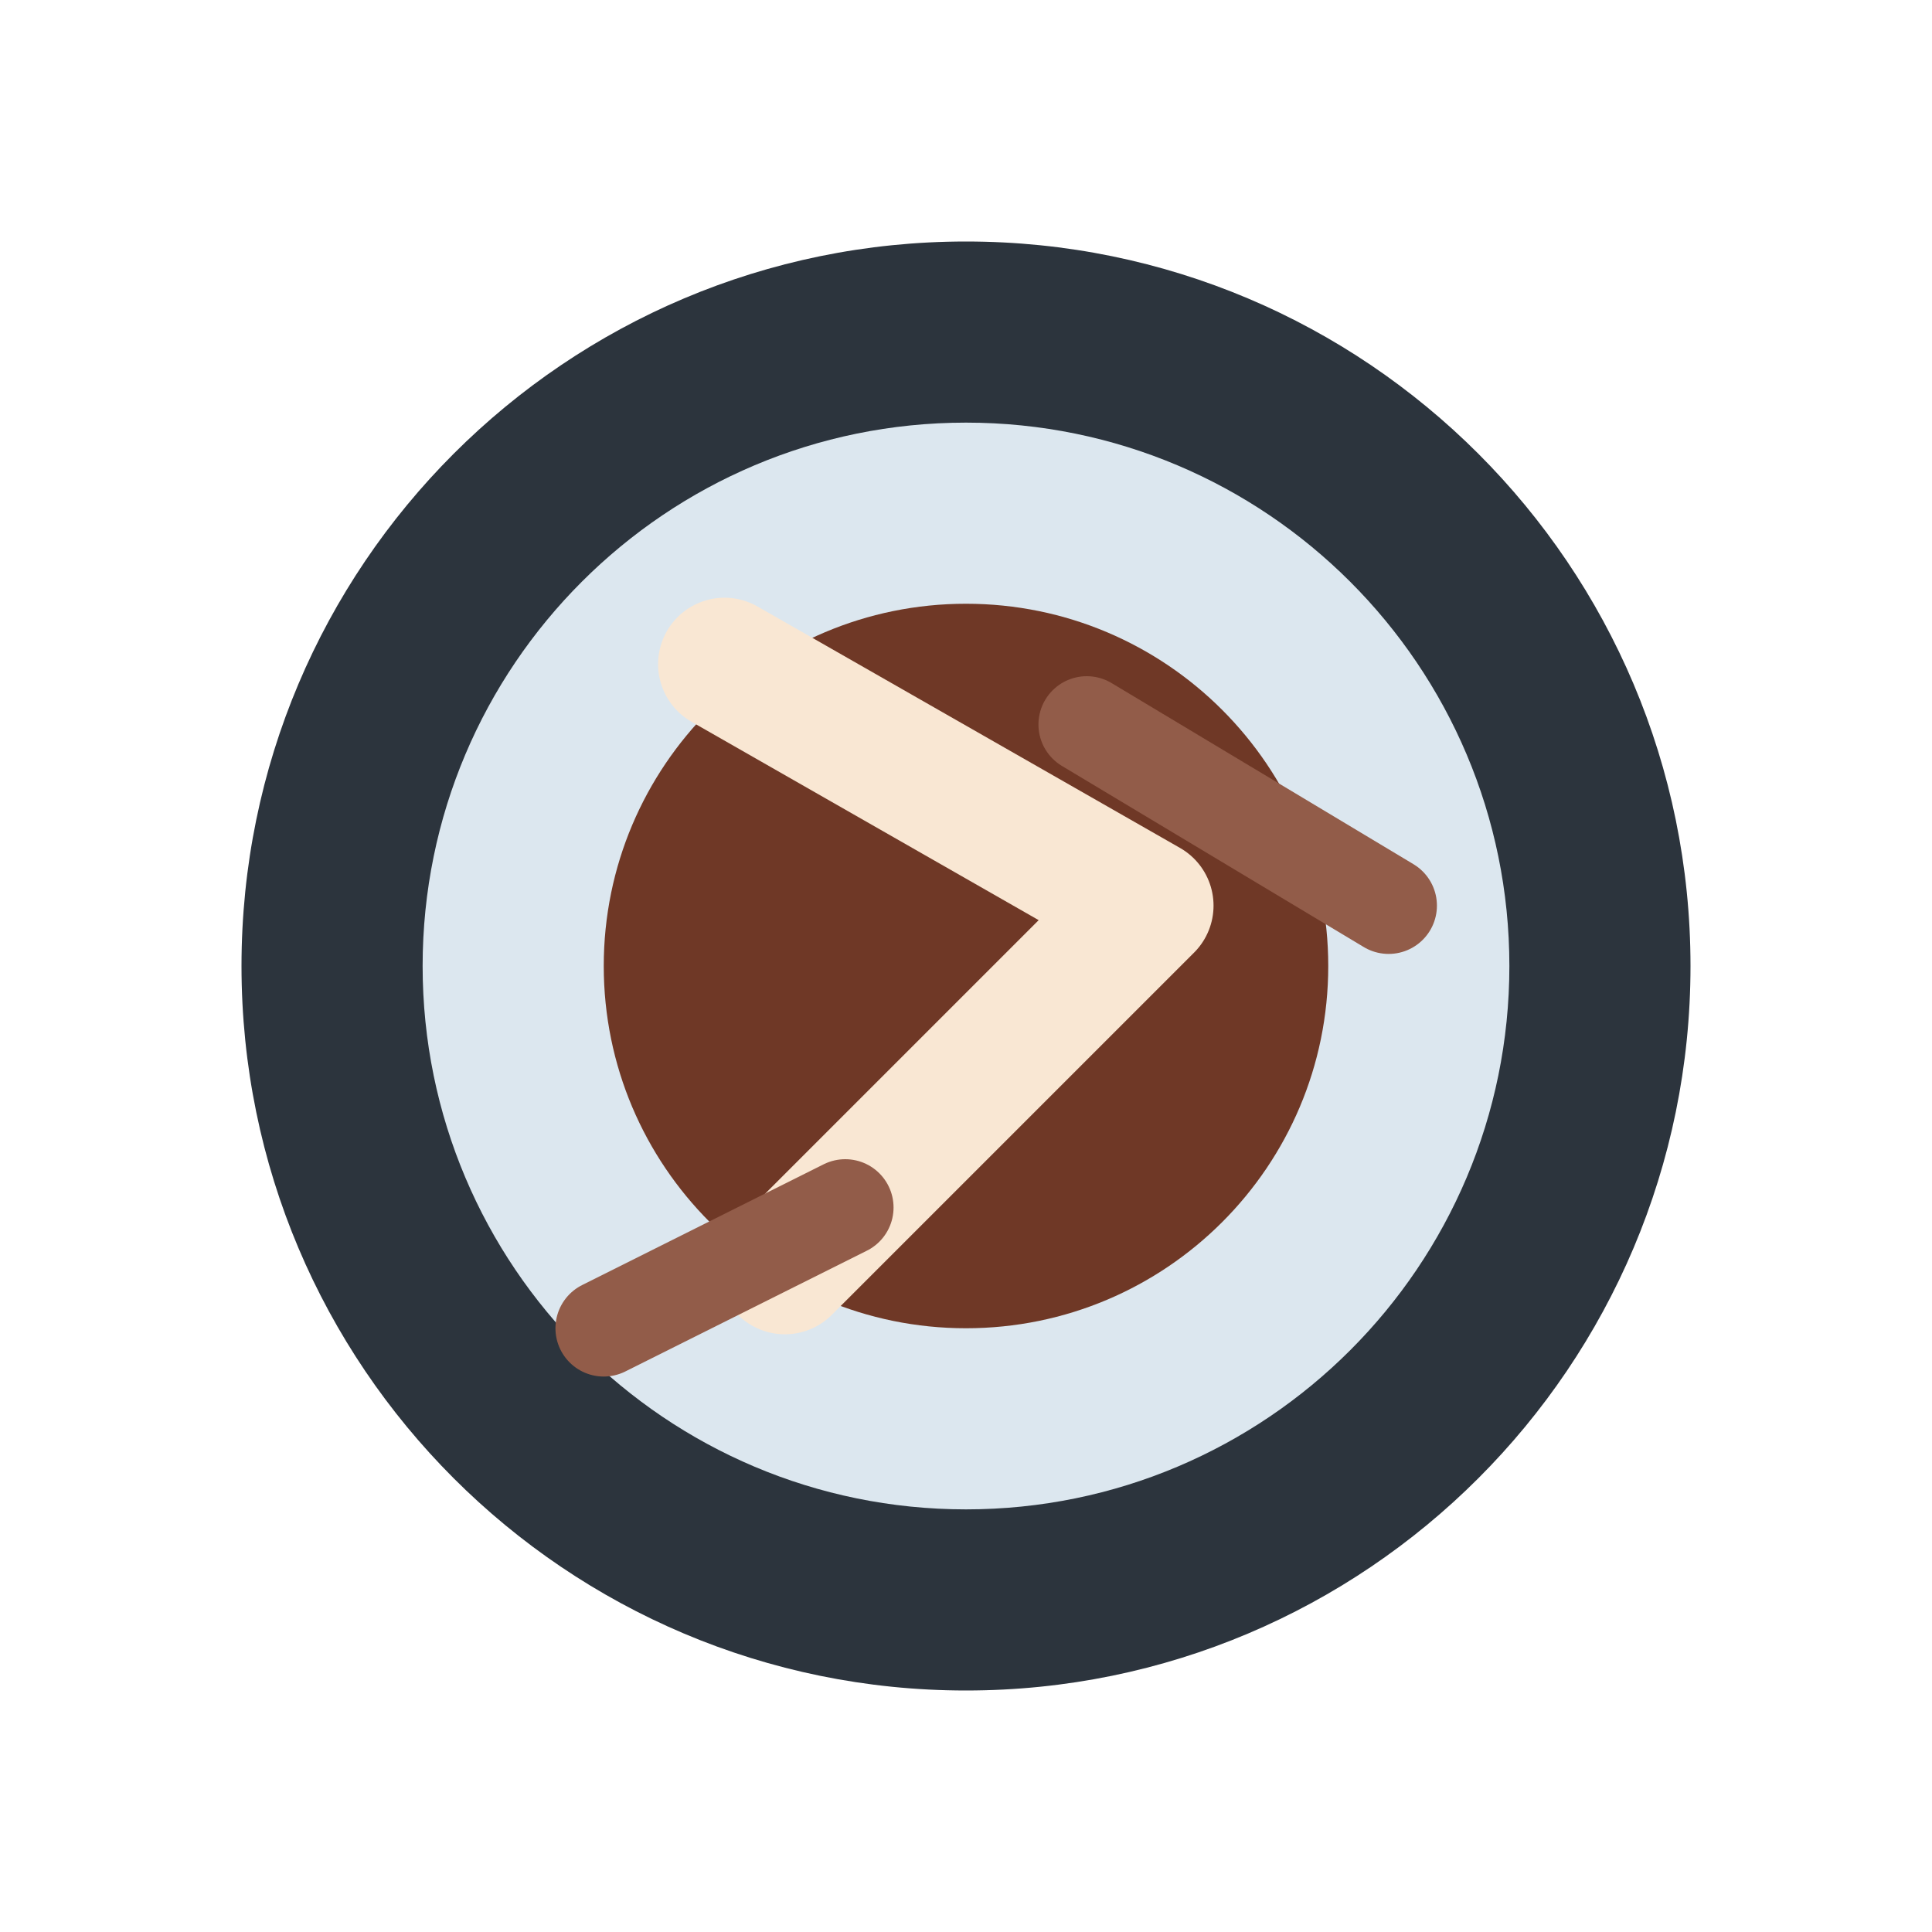
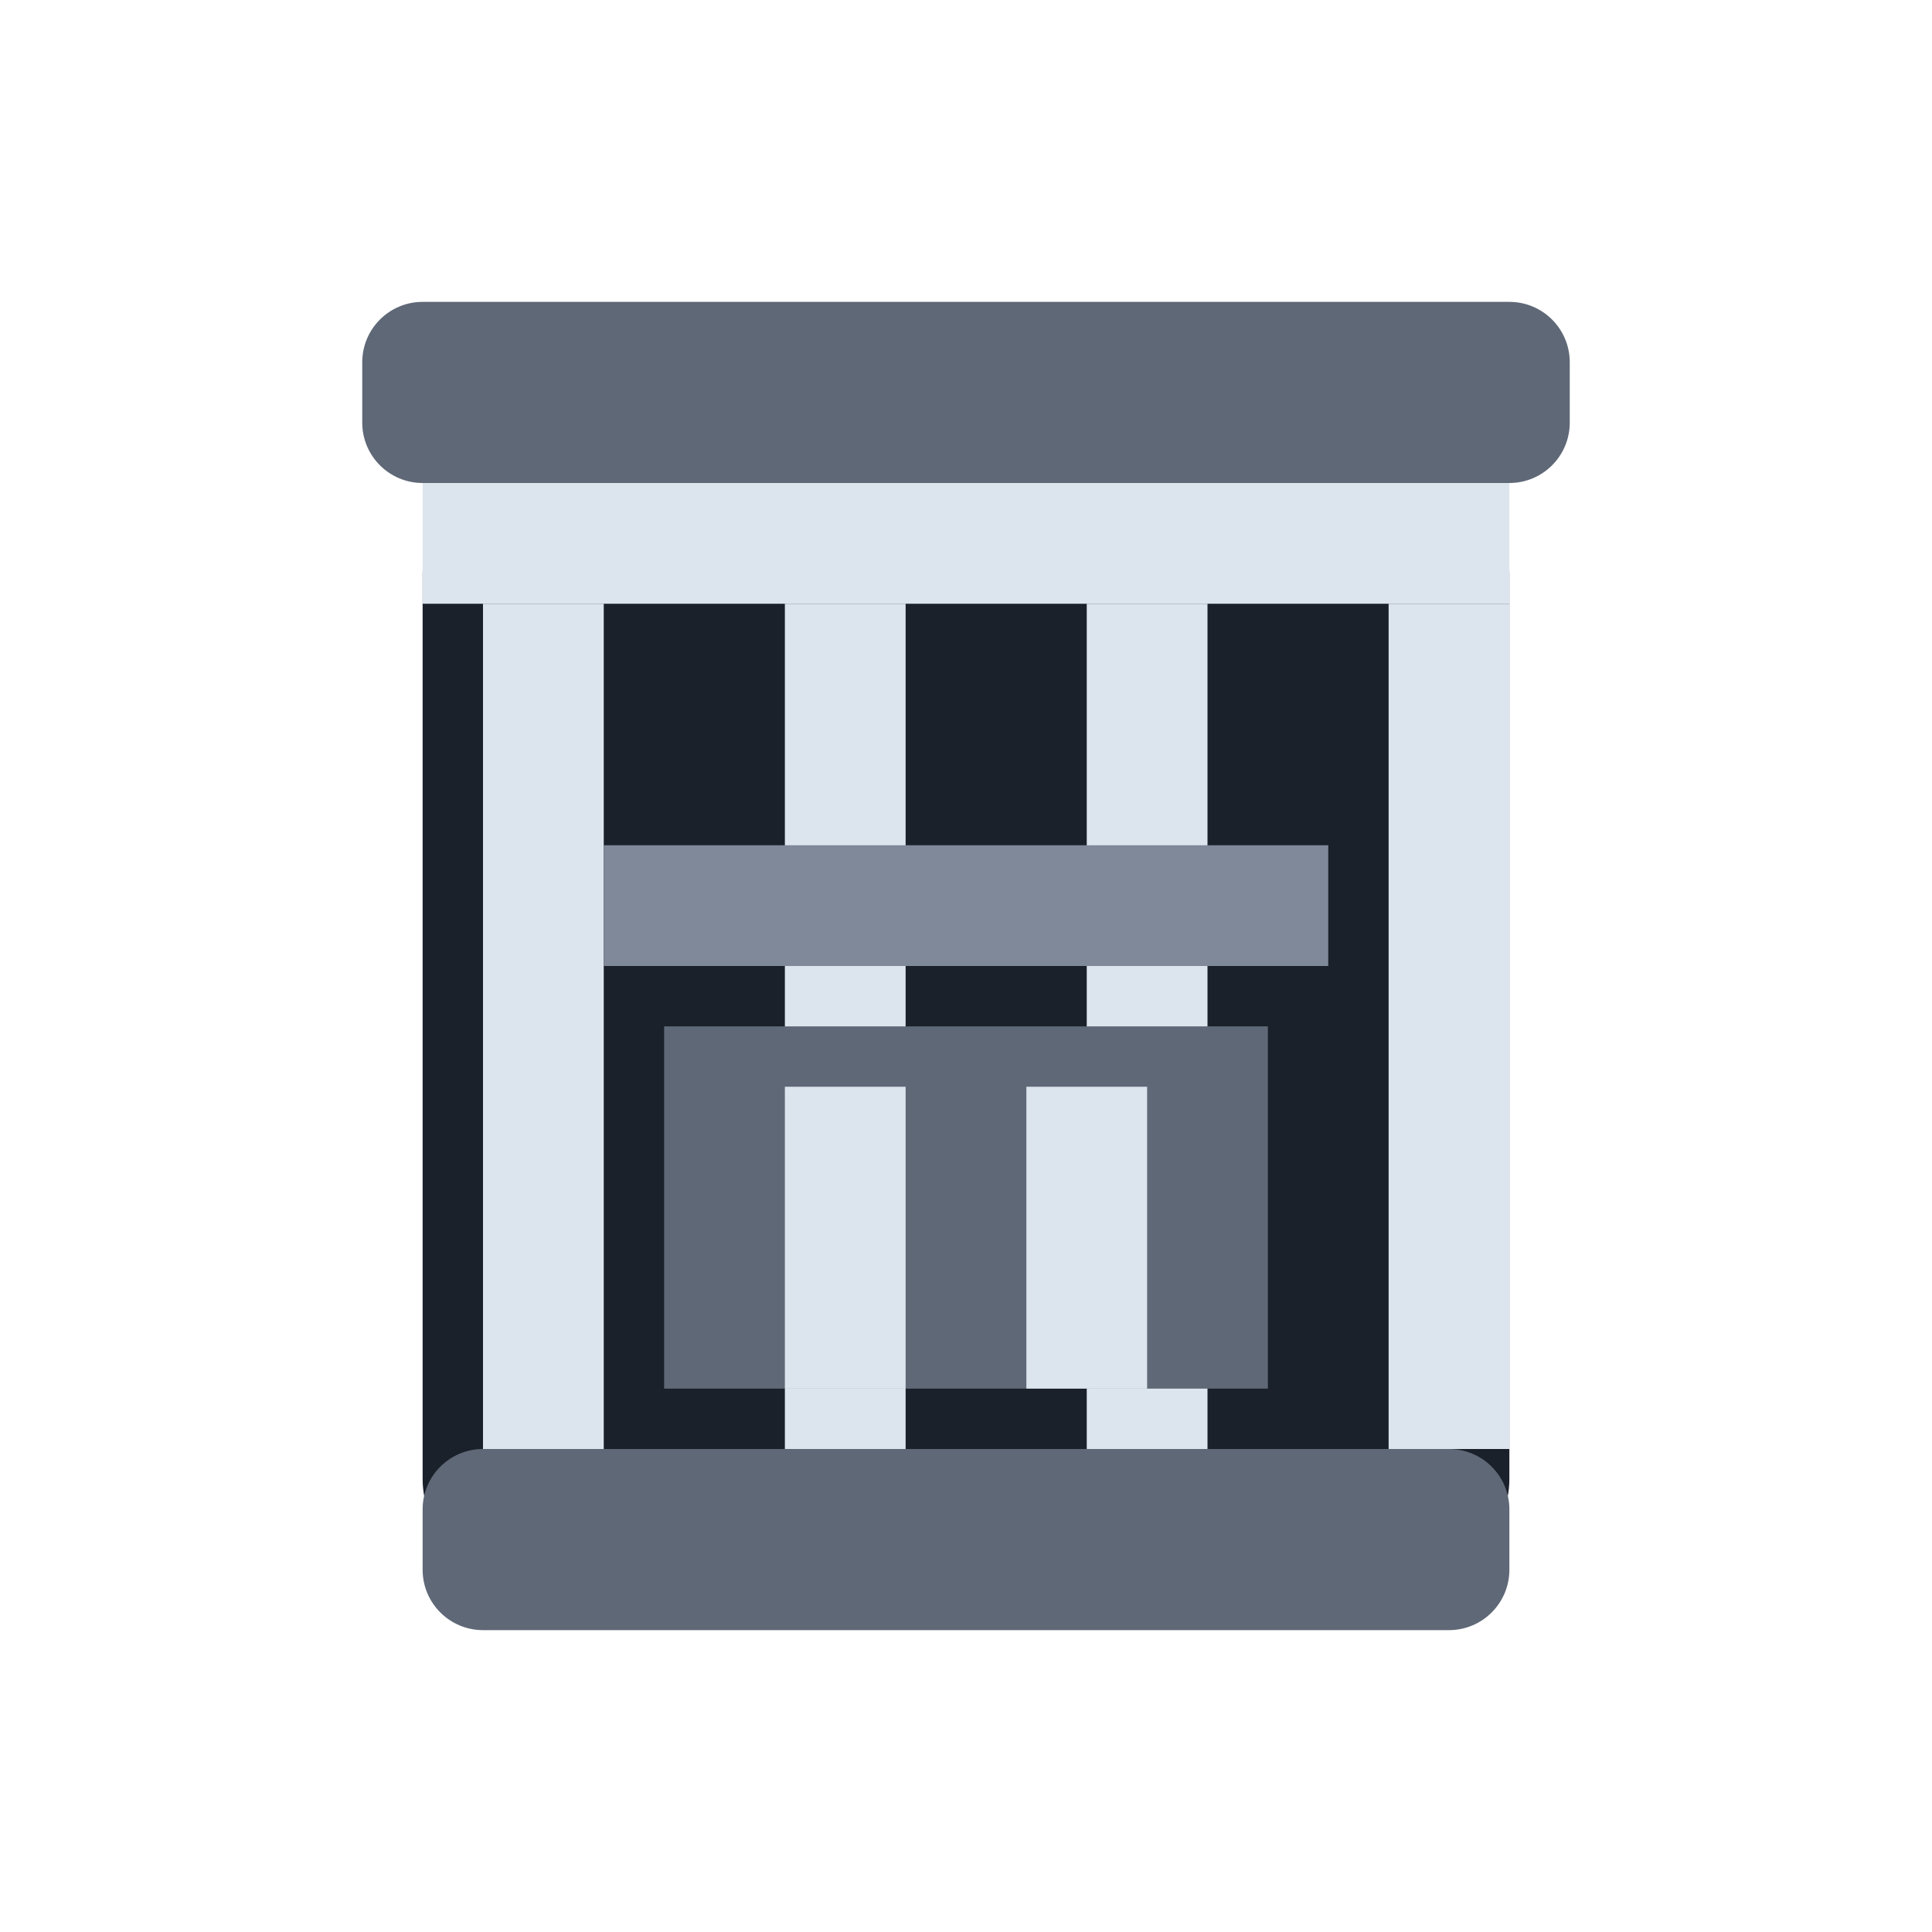
<svg xmlns="http://www.w3.org/2000/svg" viewBox="0 0 32 32">
-   <circle cx="16" cy="16" r="12" fill="#2c343d" />
-   <circle cx="16" cy="16" r="9" fill="#dce7ef" />
-   <circle cx="16" cy="16" r="6" fill="#6f3826" />
-   <path d="m12 11 7 4-6 6" fill="none" stroke="#f9e7d3" stroke-linecap="round" stroke-linejoin="round" stroke-width="2.2" />
-   <path d="m10 22 4-2m4-8 5 3" fill="none" stroke="#925c49" stroke-linecap="round" stroke-width="1.6" />
+   <rect x="6" y="5" width="20" height="3" rx="1" fill="#5f6876" />
+   <rect x="7" y="8" width="18" height="18" rx="1.5" fill="#1b212b" />
+   <rect x="7" y="8" width="18" height="2" fill="#dce4ee" />
+   <rect x="7" y="24" width="18" height="3" rx="1" fill="#5f6876" />
+   <rect x="8" y="10" width="2" height="14" fill="#dce4ee" />
+   <rect x="13" y="10" width="2" height="14" fill="#dce4ee" />
+   <rect x="18" y="10" width="2" height="14" fill="#dce4ee" />
+   <rect x="23" y="10" width="2" height="14" fill="#dce4ee" />
+   <rect x="10" y="14" width="12" height="2" fill="#7f8999" />
+   <rect x="11" y="17" width="10" height="6" fill="#5f6876" />
+   <rect x="13" y="18" width="2" height="5" fill="#dce4ee" />
+   <rect x="17" y="18" width="2" height="5" fill="#dce4ee" />
</svg>
